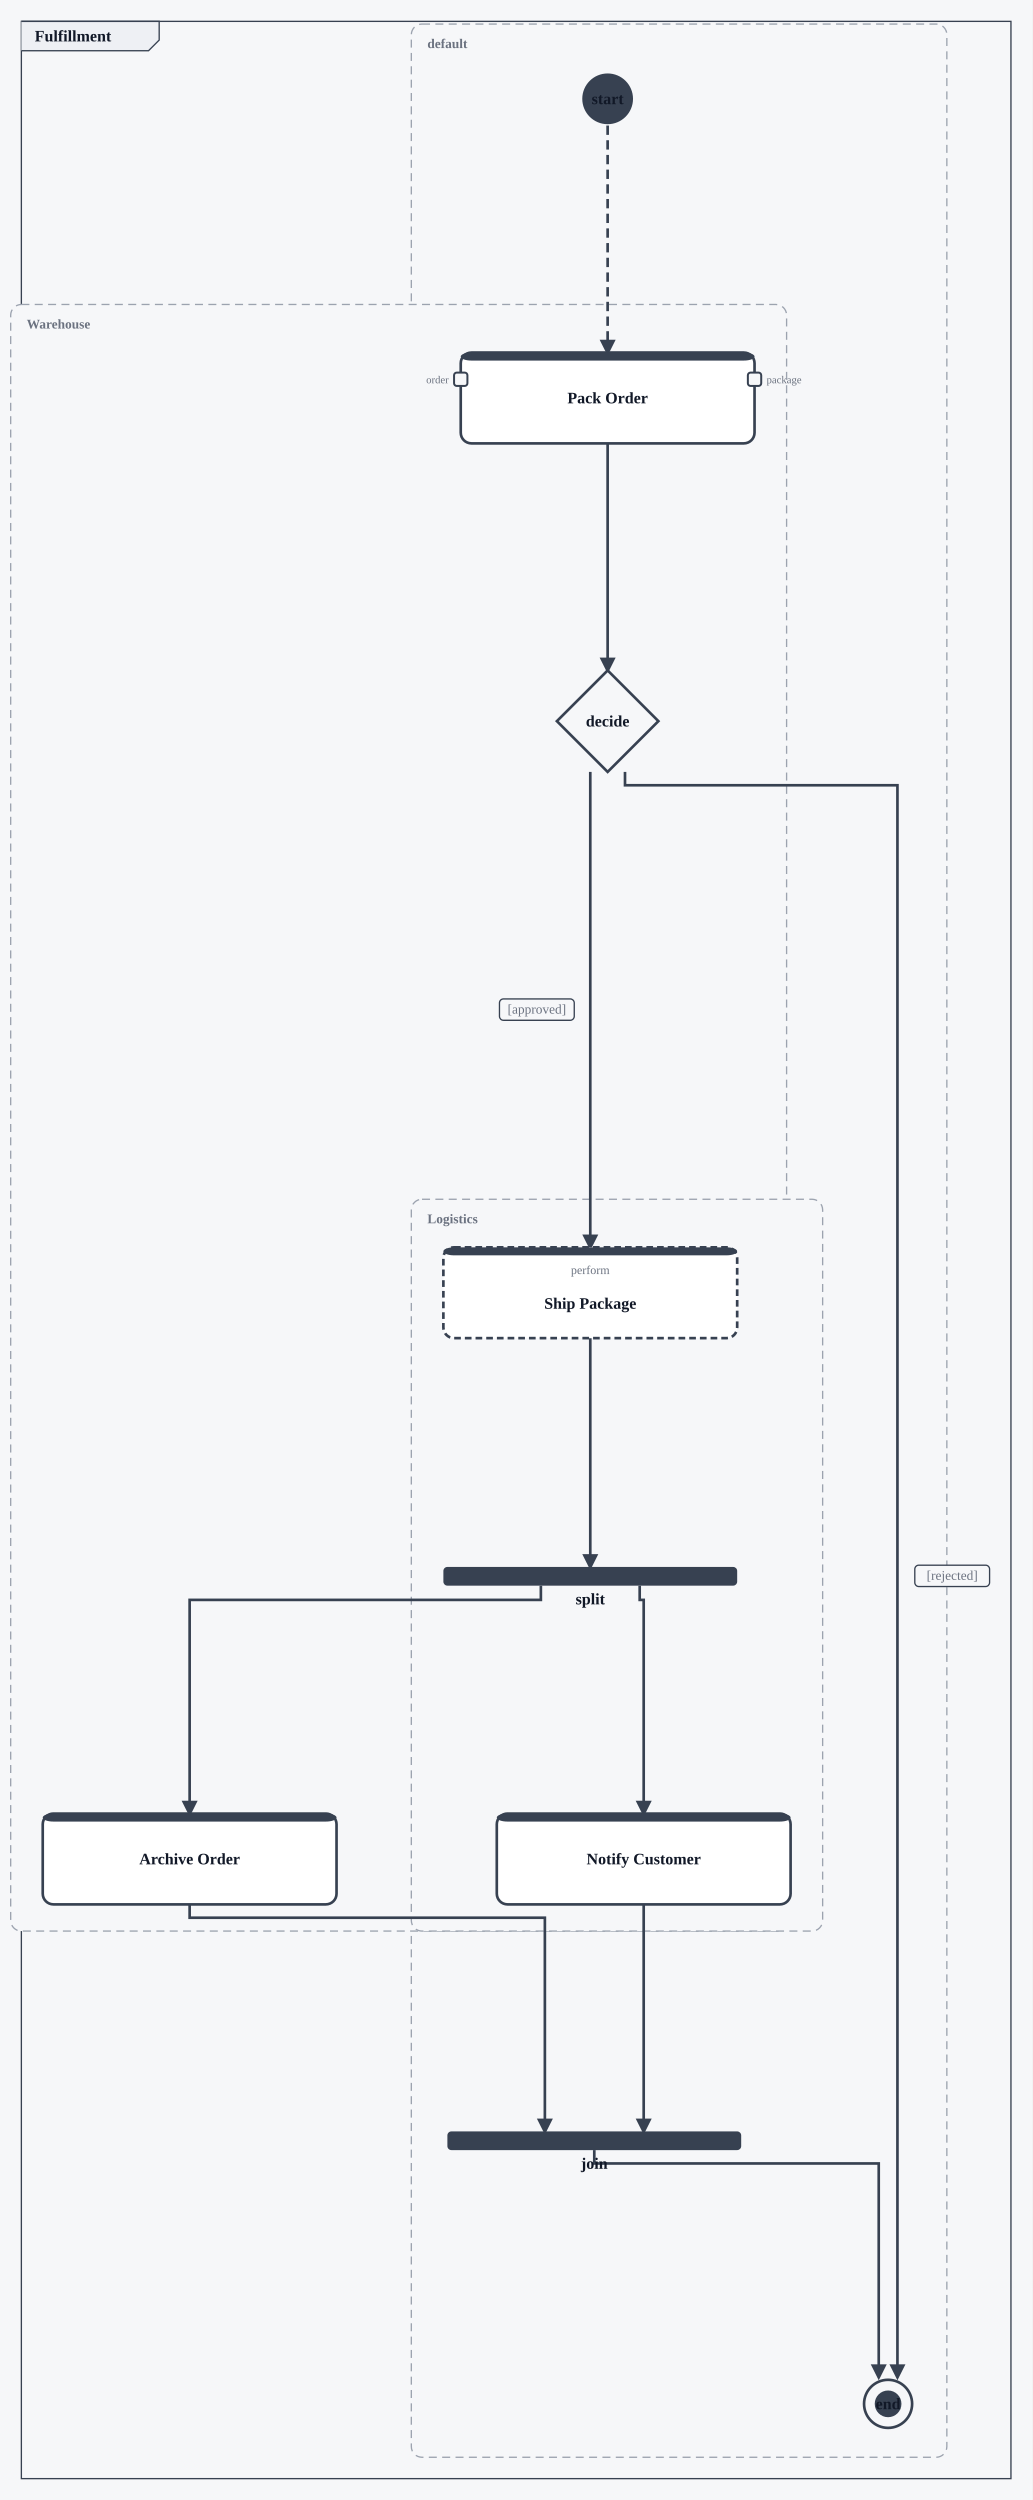
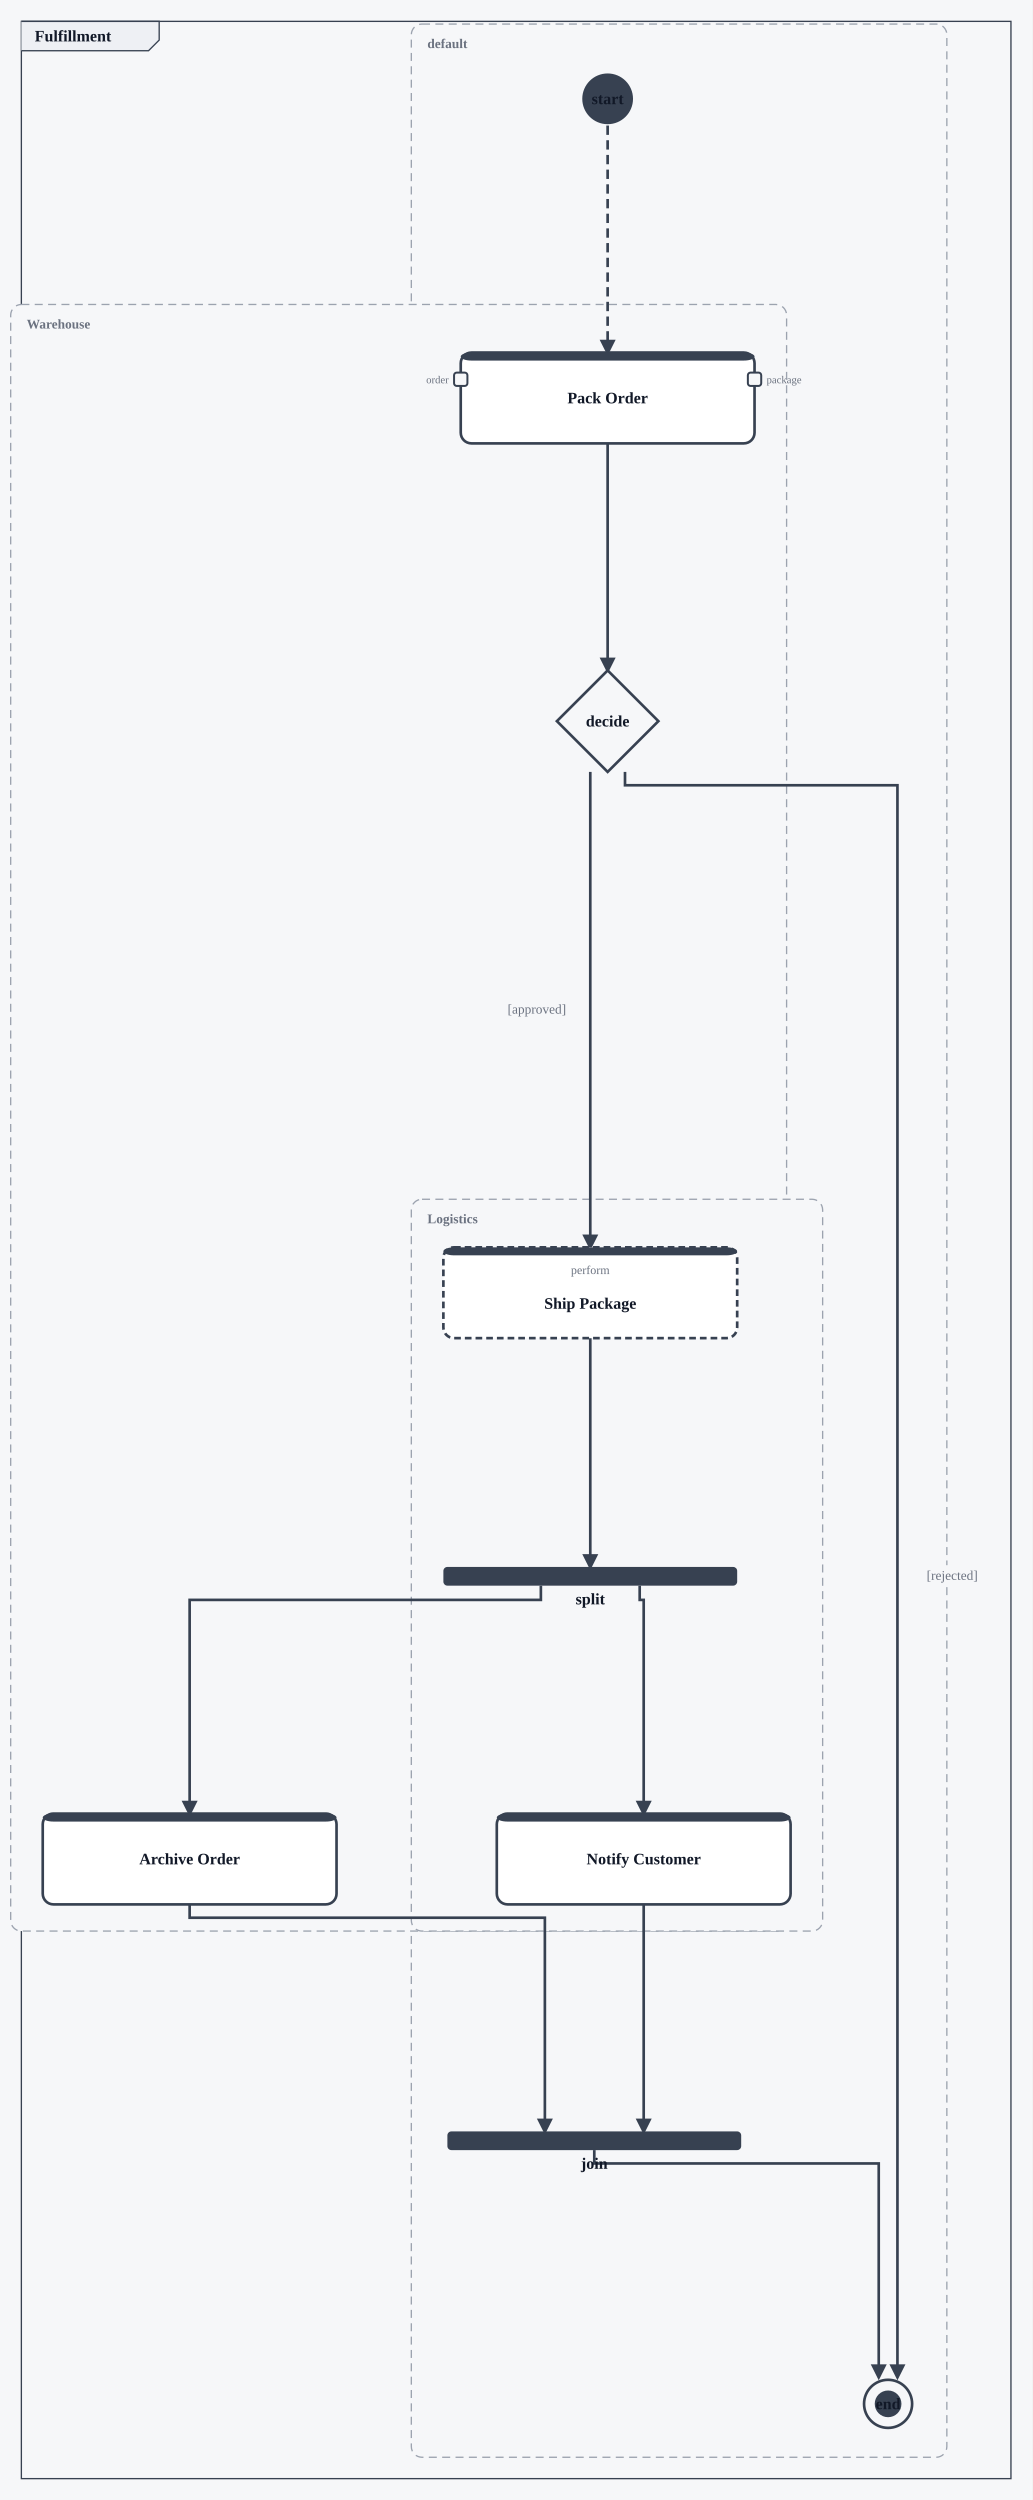
<svg xmlns="http://www.w3.org/2000/svg" class="sysml-viz-svg" width="100%" height="100%" viewBox="48 26 773 1872" role="img" aria-label="Fulfillment" data-color-scheme="light" style="touch-action: none; cursor: grab;">
  <rect class="viz-bg" x="48" y="26" width="773" height="1872" fill="#f6f7f9" />
  <defs>
    <marker id="viz-arrow" markerWidth="10" markerHeight="10" refX="9" refY="3" orient="auto" markerUnits="strokeWidth">
      <path d="M0,0 L0,6 L9,3 z" fill="#374151" />
    </marker>
    <marker id="general-d3-arrow" viewBox="0 -5 10 10" refX="8" refY="0" markerWidth="5" markerHeight="5" orient="auto">
      <path d="M0,-4L10,0L0,4" style="fill: #374151;" />
    </marker>
    <marker id="general-d3-arrow-open" viewBox="0 -5 10 10" refX="9" refY="0" markerWidth="8" markerHeight="8" orient="auto">
      <path d="M0,-4L10,0L0,4" style="fill: none; stroke: #374151; stroke-width: 1.3;" />
    </marker>
    <marker id="general-d3-specializes" viewBox="0 -6 12 12" refX="11" refY="0" markerWidth="8" markerHeight="8" orient="auto">
      <path d="M0,0L10,-4L10,4Z" style="fill: #ffffff; stroke: #374151; stroke-width: 1.2;" />
    </marker>
    <marker id="general-d3-defined-by" viewBox="-8 -6 20 12" refX="11" refY="0" markerWidth="13.5" markerHeight="8" orient="auto">
      <path d="M1,-4.5L11,0L1,4.5Z" style="fill: #ffffff; stroke: #374151; stroke-width: 1.2;" />
      <circle cx="-2.5" cy="-3" r="1.2" style="fill: #374151;" />
      <circle cx="-2.5" cy="3" r="1.2" style="fill: #374151;" />
    </marker>
    <marker id="general-d3-subsets" viewBox="0 -6 12 12" refX="11" refY="0" markerWidth="8" markerHeight="8" orient="auto">
      <path d="M1,-4.5L11,0L1,4.5Z" style="fill: #ffffff; stroke: #374151; stroke-width: 1.2;" />
    </marker>
    <marker id="general-d3-diamond" viewBox="0 -6 12 12" refX="2" refY="0" markerWidth="7" markerHeight="7" orient="auto">
      <path d="M0,0L5,-4L10,0L5,4Z" style="fill: #374151;" />
    </marker>
    <marker id="ibd-connection-dot" viewBox="-5 -5 10 10" refX="0" refY="0" markerWidth="5" markerHeight="5" orient="auto">
      <circle r="3" style="fill: #ffffff; stroke: #374151; stroke-width: 1.5;" />
    </marker>
    <marker id="ibd-flow-arrow" viewBox="0 -5 10 10" refX="10" refY="0" markerWidth="8" markerHeight="8" orient="auto">
      <path d="M0,-4L10,0L0,4Z" style="fill: #374151;" />
    </marker>
    <marker id="ibd-interface-arrow" viewBox="0 -5 10 10" refX="10" refY="0" markerWidth="8" markerHeight="8" orient="auto">
      <path d="M0,-4L10,0L0,4Z" style="fill: none; stroke: #374151; stroke-width: 1.5;" />
    </marker>
    <marker id="action-flow-arrow" viewBox="0 -5 10 10" refX="8" refY="0" markerWidth="6" markerHeight="6" orient="auto">
      <path d="M0,-5L10,0L0,5" style="fill: #374151;" />
    </marker>
  </defs>
  <style class="sysml-node-chrome-style">.sysml-disclosure { cursor: pointer; outline: none; }
.sysml-disclosure .sysml-disclosure-box,
.sysml-disclosure .sysml-disclosure-glyph { pointer-events: none; }
.sysml-disclosure:hover .sysml-disclosure-target { fill: #e5e7eb !important; fill-opacity: 0.55; }
.sysml-disclosure:hover .sysml-disclosure-box { fill: #e5e7eb; stroke: #374151; }
.sysml-disclosure:focus-visible .sysml-disclosure-target { stroke: #2563eb; stroke-width: 2px; fill: #e5e7eb !important; fill-opacity: 0.35; }
.sysml-disclosure:focus-visible .sysml-disclosure-box { stroke: #2563eb; }
.sysml-compartment-label text { user-select: none; }
.viz-node text { user-select: none; }</style>
  <g class="viz-root">
    <g class="view-frame" style="pointer-events: none;">
      <rect class="view-frame-border" x="64" y="42" width="741" height="1840" style="fill: none; stroke: #374151; stroke-width: 1px;" />
      <path class="view-frame-name-compartment" d="M64,42 H167.2 V56 L159.2,64 H64" style="fill: #eef0f4; stroke: #374151; stroke-width: 1px;" />
      <text class="view-frame-name" x="74" y="57" style="font-size: 12px; font-weight: 700; fill: #111827;">Fulfillment</text>
    </g>
    <g class="activity-swim-lanes">
      <rect x="356" y="44" width="401" height="1822" rx="8" style="fill: #f6f7f9; stroke: #9ca3af; stroke-dasharray: 6,4;" />
      <text x="368" y="62" style="font-size: 10px; font-weight: 700; fill: #6b7280;">default</text>
      <rect x="56" y="254" width="581" height="1218" rx="8" style="fill: #f6f7f9; stroke: #9ca3af; stroke-dasharray: 6,4;" />
      <text x="68" y="272" style="font-size: 10px; font-weight: 700; fill: #6b7280;">Warehouse</text>
      <rect x="356" y="924" width="308" height="548" rx="8" style="fill: #f6f7f9; stroke: #9ca3af; stroke-dasharray: 6,4;" />
      <text x="368" y="942" style="font-size: 10px; font-weight: 700; fill: #6b7280;">Logistics</text>
    </g>
    <g class="activity-flows">
      <path class="activity-flow action-flow-edge aflow-succession" data-flow-kind="succession" d="M503,120 L503,290" data-edge-id="flow-0" data-base-stroke-width="2" style="fill: none; stroke: #374151; stroke-width: 2px; stroke-dasharray: 7,4; marker-end: url(#action-flow-arrow);" />
      <path class="viz-edge-hit-target" data-tooltip-kind="edge" data-tooltip-id="flow-0" d="M503,120 L503,290" aria-label="Succession; From: start; To: Pack Order; Source ID: start; Target ID: pack" style="fill: none; stroke: transparent; stroke-width: 12px; pointer-events: stroke;" />
      <path class="activity-flow action-flow-edge" data-flow-kind="other" d="M503,358 L503,528" data-edge-id="flow-1" data-base-stroke-width="2" style="fill: none; stroke: #374151; stroke-width: 2px; stroke-dasharray: none; marker-end: url(#action-flow-arrow);" />
      <path class="viz-edge-hit-target" data-tooltip-kind="edge" data-tooltip-id="flow-1" d="M503,358 L503,528" aria-label="Flow; From: Pack Order; To: decide; Source ID: pack; Target ID: decide" style="fill: none; stroke: transparent; stroke-width: 12px; pointer-events: stroke;" />
      <path class="activity-flow action-flow-edge" data-flow-kind="other" d="M490,604 L490,960" data-edge-id="flow-2" data-base-stroke-width="2" style="fill: none; stroke: #374151; stroke-width: 2px; stroke-dasharray: none; marker-end: url(#action-flow-arrow);" />
      <path class="viz-edge-hit-target" data-tooltip-kind="edge" data-tooltip-id="flow-2" d="M490,604 L490,960" aria-label="Flow; Name: approved; From: decide; To: Ship Package; Condition: approved; Source ID: decide; Target ID: ship" style="fill: none; stroke: transparent; stroke-width: 12px; pointer-events: stroke;" />
-       <rect x="422" y="774" width="56" height="16" rx="3" style="fill: #f6f7f9; stroke: #374151; stroke-width: 1px;" />
+       <rect x="422" y="774" width="56" height="16" rx="3" style="fill: #f6f7f9; stroke: none;" />
      <text x="450" y="785" text-anchor="middle" style="font-size: 10px; fill: #6b7280;">[approved]</text>
      <path class="activity-flow action-flow-edge" data-flow-kind="other" d="M516,604 L516,614 L720,614 L720,1806" data-edge-id="flow-3" data-base-stroke-width="2" style="fill: none; stroke: #374151; stroke-width: 2px; stroke-dasharray: none; marker-end: url(#action-flow-arrow);" />
      <path class="viz-edge-hit-target" data-tooltip-kind="edge" data-tooltip-id="flow-3" d="M516,604 L516,614 L720,614 L720,1806" aria-label="Flow; Name: rejected; From: decide; To: end; Condition: rejected; Source ID: decide; Target ID: end" style="fill: none; stroke: transparent; stroke-width: 12px; pointer-events: stroke;" />
-       <rect x="733" y="1198" width="56" height="16" rx="3" style="fill: #f6f7f9; stroke: #374151; stroke-width: 1px;" />
+       <rect x="733" y="1198" width="56" height="16" rx="3" style="fill: #f6f7f9; stroke: none;" />
      <text x="761" y="1209" text-anchor="middle" style="font-size: 10px; fill: #6b7280;">[rejected]</text>
      <path class="activity-flow action-flow-edge aflow-streaming" data-flow-kind="streaming" d="M490,1028 L490,1199.333" data-edge-id="flow-4" data-base-stroke-width="2" style="fill: none; stroke: #374151; stroke-width: 2px; stroke-dasharray: none; marker-end: url(#action-flow-arrow);" />
      <path class="viz-edge-hit-target" data-tooltip-kind="edge" data-tooltip-id="flow-4" d="M490,1028 L490,1199.333" aria-label="Flow; From: Ship Package; To: split; Source ID: ship; Target ID: split" style="fill: none; stroke: transparent; stroke-width: 12px; pointer-events: stroke;" />
      <path class="activity-flow action-flow-edge" data-flow-kind="other" d="M527,1213.333 L527,1224 L530,1224 L530,1384" data-edge-id="flow-5" data-base-stroke-width="2" style="fill: none; stroke: #374151; stroke-width: 2px; stroke-dasharray: none; marker-end: url(#action-flow-arrow);" />
      <path class="viz-edge-hit-target" data-tooltip-kind="edge" data-tooltip-id="flow-5" d="M527,1213.333 L527,1224 L530,1224 L530,1384" aria-label="Flow; From: split; To: Notify Customer; Source ID: split; Target ID: notify" style="fill: none; stroke: transparent; stroke-width: 12px; pointer-events: stroke;" />
      <path class="activity-flow action-flow-edge" data-flow-kind="other" d="M453,1213.333 L453,1224 L190,1224 L190,1384" data-edge-id="flow-6" data-base-stroke-width="2" style="fill: none; stroke: #374151; stroke-width: 2px; stroke-dasharray: none; marker-end: url(#action-flow-arrow);" />
      <path class="viz-edge-hit-target" data-tooltip-kind="edge" data-tooltip-id="flow-6" d="M453,1213.333 L453,1224 L190,1224 L190,1384" aria-label="Flow; From: split; To: Archive Order; Source ID: split; Target ID: archive" style="fill: none; stroke: transparent; stroke-width: 12px; pointer-events: stroke;" />
      <path class="activity-flow action-flow-edge" data-flow-kind="other" d="M530,1452 L530,1622" data-edge-id="flow-7" data-base-stroke-width="2" style="fill: none; stroke: #374151; stroke-width: 2px; stroke-dasharray: none; marker-end: url(#action-flow-arrow);" />
      <path class="viz-edge-hit-target" data-tooltip-kind="edge" data-tooltip-id="flow-7" d="M530,1452 L530,1622" aria-label="Flow; From: Notify Customer; To: join; Source ID: notify; Target ID: join" style="fill: none; stroke: transparent; stroke-width: 12px; pointer-events: stroke;" />
      <path class="activity-flow action-flow-edge" data-flow-kind="other" d="M190,1452 L190,1462 L456,1462 L456,1622" data-edge-id="flow-8" data-base-stroke-width="2" style="fill: none; stroke: #374151; stroke-width: 2px; stroke-dasharray: none; marker-end: url(#action-flow-arrow);" />
      <path class="viz-edge-hit-target" data-tooltip-kind="edge" data-tooltip-id="flow-8" d="M190,1452 L190,1462 L456,1462 L456,1622" aria-label="Flow; From: Archive Order; To: join; Source ID: archive; Target ID: join" style="fill: none; stroke: transparent; stroke-width: 12px; pointer-events: stroke;" />
      <path class="activity-flow action-flow-edge" data-flow-kind="other" d="M493,1636 L493,1646 L706,1646 L706,1806" data-edge-id="flow-9" data-base-stroke-width="2" style="fill: none; stroke: #374151; stroke-width: 2px; stroke-dasharray: none; marker-end: url(#action-flow-arrow);" />
      <path class="viz-edge-hit-target" data-tooltip-kind="edge" data-tooltip-id="flow-9" d="M493,1636 L493,1646 L706,1646 L706,1806" aria-label="Flow; From: join; To: end; Source ID: join; Target ID: end" style="fill: none; stroke: transparent; stroke-width: 12px; pointer-events: stroke;" />
    </g>
    <g class="activity-actions">
      <g class="activity-action action-flow-node" data-node-id="start" transform="translate(483,80)" style="cursor: ;">
        <circle class="node-background" data-original-stroke="#374151" data-original-width="2px" cx="20" cy="20" r="18" style="fill: #374151; stroke: #374151; stroke-width: 2px;" />
        <text x="20" y="24" text-anchor="middle" style="font-size: 12px; font-weight: 600; fill: #111827;">start</text>
      </g>
      <g class="activity-action action-flow-node" data-node-id="pack" transform="translate(393,290)" style="cursor: ;">
        <rect class="node-background" data-original-stroke="#374151" data-original-width="2px" width="220" height="68" rx="8" style="fill: #ffffff; stroke: #374151; stroke-width: 2px; stroke-dasharray: none;" />
        <rect width="220" height="6" rx="8" style="fill: #374151; stroke: none;" />
        <text x="110" y="38" text-anchor="middle" style="font-size: 12px; font-weight: 600; fill: #111827;">Pack Order</text>
        <rect class="action-parameter-badge action-parameter-input" x="-5" y="15" width="10" height="10" rx="2" style="fill: #f6f7f9; stroke: #374151; stroke-width: 1.5px;" />
        <text class="action-parameter-label action-parameter-input-label" x="-9" y="23" text-anchor="end" style="font-size: 8px; fill: #6b7280;">order</text>
        <rect class="action-parameter-badge action-parameter-output" x="215" y="15" width="10" height="10" rx="2" style="fill: #f6f7f9; stroke: #374151; stroke-width: 1.5px;" />
        <text class="action-parameter-label action-parameter-output-label" x="229" y="23" text-anchor="start" style="font-size: 8px; fill: #6b7280;">package</text>
      </g>
      <g class="activity-action action-flow-node" data-node-id="decide" transform="translate(465,528)" style="cursor: ;">
        <path class="node-background" data-original-stroke="#374151" data-original-width="2px" d="M38,0 L76,38 L38,76 L0,38 Z" style="fill: #f6f7f9; stroke: #374151; stroke-width: 2px;" />
        <text x="38" y="42" text-anchor="middle" style="font-size: 12px; font-weight: 600; fill: #111827;">decide</text>
      </g>
      <g class="activity-action action-flow-node perform-action-node" data-node-id="ship" transform="translate(380,960)" style="cursor: ;">
        <rect class="node-background" data-original-stroke="#374151" data-original-width="2px" width="220" height="68" rx="8" style="fill: #ffffff; stroke: #374151; stroke-width: 2px; stroke-dasharray: 5,3;" />
        <rect width="220" height="6" rx="8" style="fill: #374151; stroke: none;" />
        <text class="perform-action-stereotype" x="110" y="20" text-anchor="middle" style="font-size: 9px; fill: #6b7280;">perform</text>
        <text x="110" y="46" text-anchor="middle" style="font-size: 12px; font-weight: 600; fill: #111827;">Ship Package</text>
      </g>
      <g class="activity-action action-flow-node" data-node-id="split" transform="translate(380,1199.333)" style="cursor: ;">
        <rect class="node-background" data-original-stroke="none" data-original-width="0px" width="220" height="14" rx="3" style="fill: #374151; stroke: none;" />
        <text x="110" y="28" text-anchor="middle" style="font-size: 12px; font-weight: 600; fill: #111827;">split</text>
      </g>
      <g class="activity-action action-flow-node" data-node-id="notify" transform="translate(420,1384)" style="cursor: ;">
        <rect class="node-background" data-original-stroke="#374151" data-original-width="2px" width="220" height="68" rx="8" style="fill: #ffffff; stroke: #374151; stroke-width: 2px; stroke-dasharray: none;" />
        <rect width="220" height="6" rx="8" style="fill: #374151; stroke: none;" />
        <text x="110" y="38" text-anchor="middle" style="font-size: 12px; font-weight: 600; fill: #111827;">Notify Customer</text>
      </g>
      <g class="activity-action action-flow-node" data-node-id="archive" transform="translate(80,1384)" style="cursor: ;">
        <rect class="node-background" data-original-stroke="#374151" data-original-width="2px" width="220" height="68" rx="8" style="fill: #ffffff; stroke: #374151; stroke-width: 2px; stroke-dasharray: none;" />
        <rect width="220" height="6" rx="8" style="fill: #374151; stroke: none;" />
        <text x="110" y="38" text-anchor="middle" style="font-size: 12px; font-weight: 600; fill: #111827;">Archive Order</text>
      </g>
      <g class="activity-action action-flow-node" data-node-id="join" transform="translate(383,1622)" style="cursor: ;">
        <rect class="node-background" data-original-stroke="none" data-original-width="0px" width="220" height="14" rx="3" style="fill: #374151; stroke: none;" />
        <text x="110" y="28" text-anchor="middle" style="font-size: 12px; font-weight: 600; fill: #111827;">join</text>
      </g>
      <g class="activity-action action-flow-node" data-node-id="end" transform="translate(693,1806)" style="cursor: ;">
        <circle class="node-background" data-original-stroke="#374151" data-original-width="2px" cx="20" cy="20" r="18" style="fill: #f6f7f9; stroke: #374151; stroke-width: 2px;" />
        <circle cx="20" cy="20" r="10" style="fill: #374151; stroke: none;" />
        <text x="20" y="24" text-anchor="middle" style="font-size: 12px; font-weight: 600; fill: #111827;">end</text>
      </g>
    </g>
  </g>
</svg>
